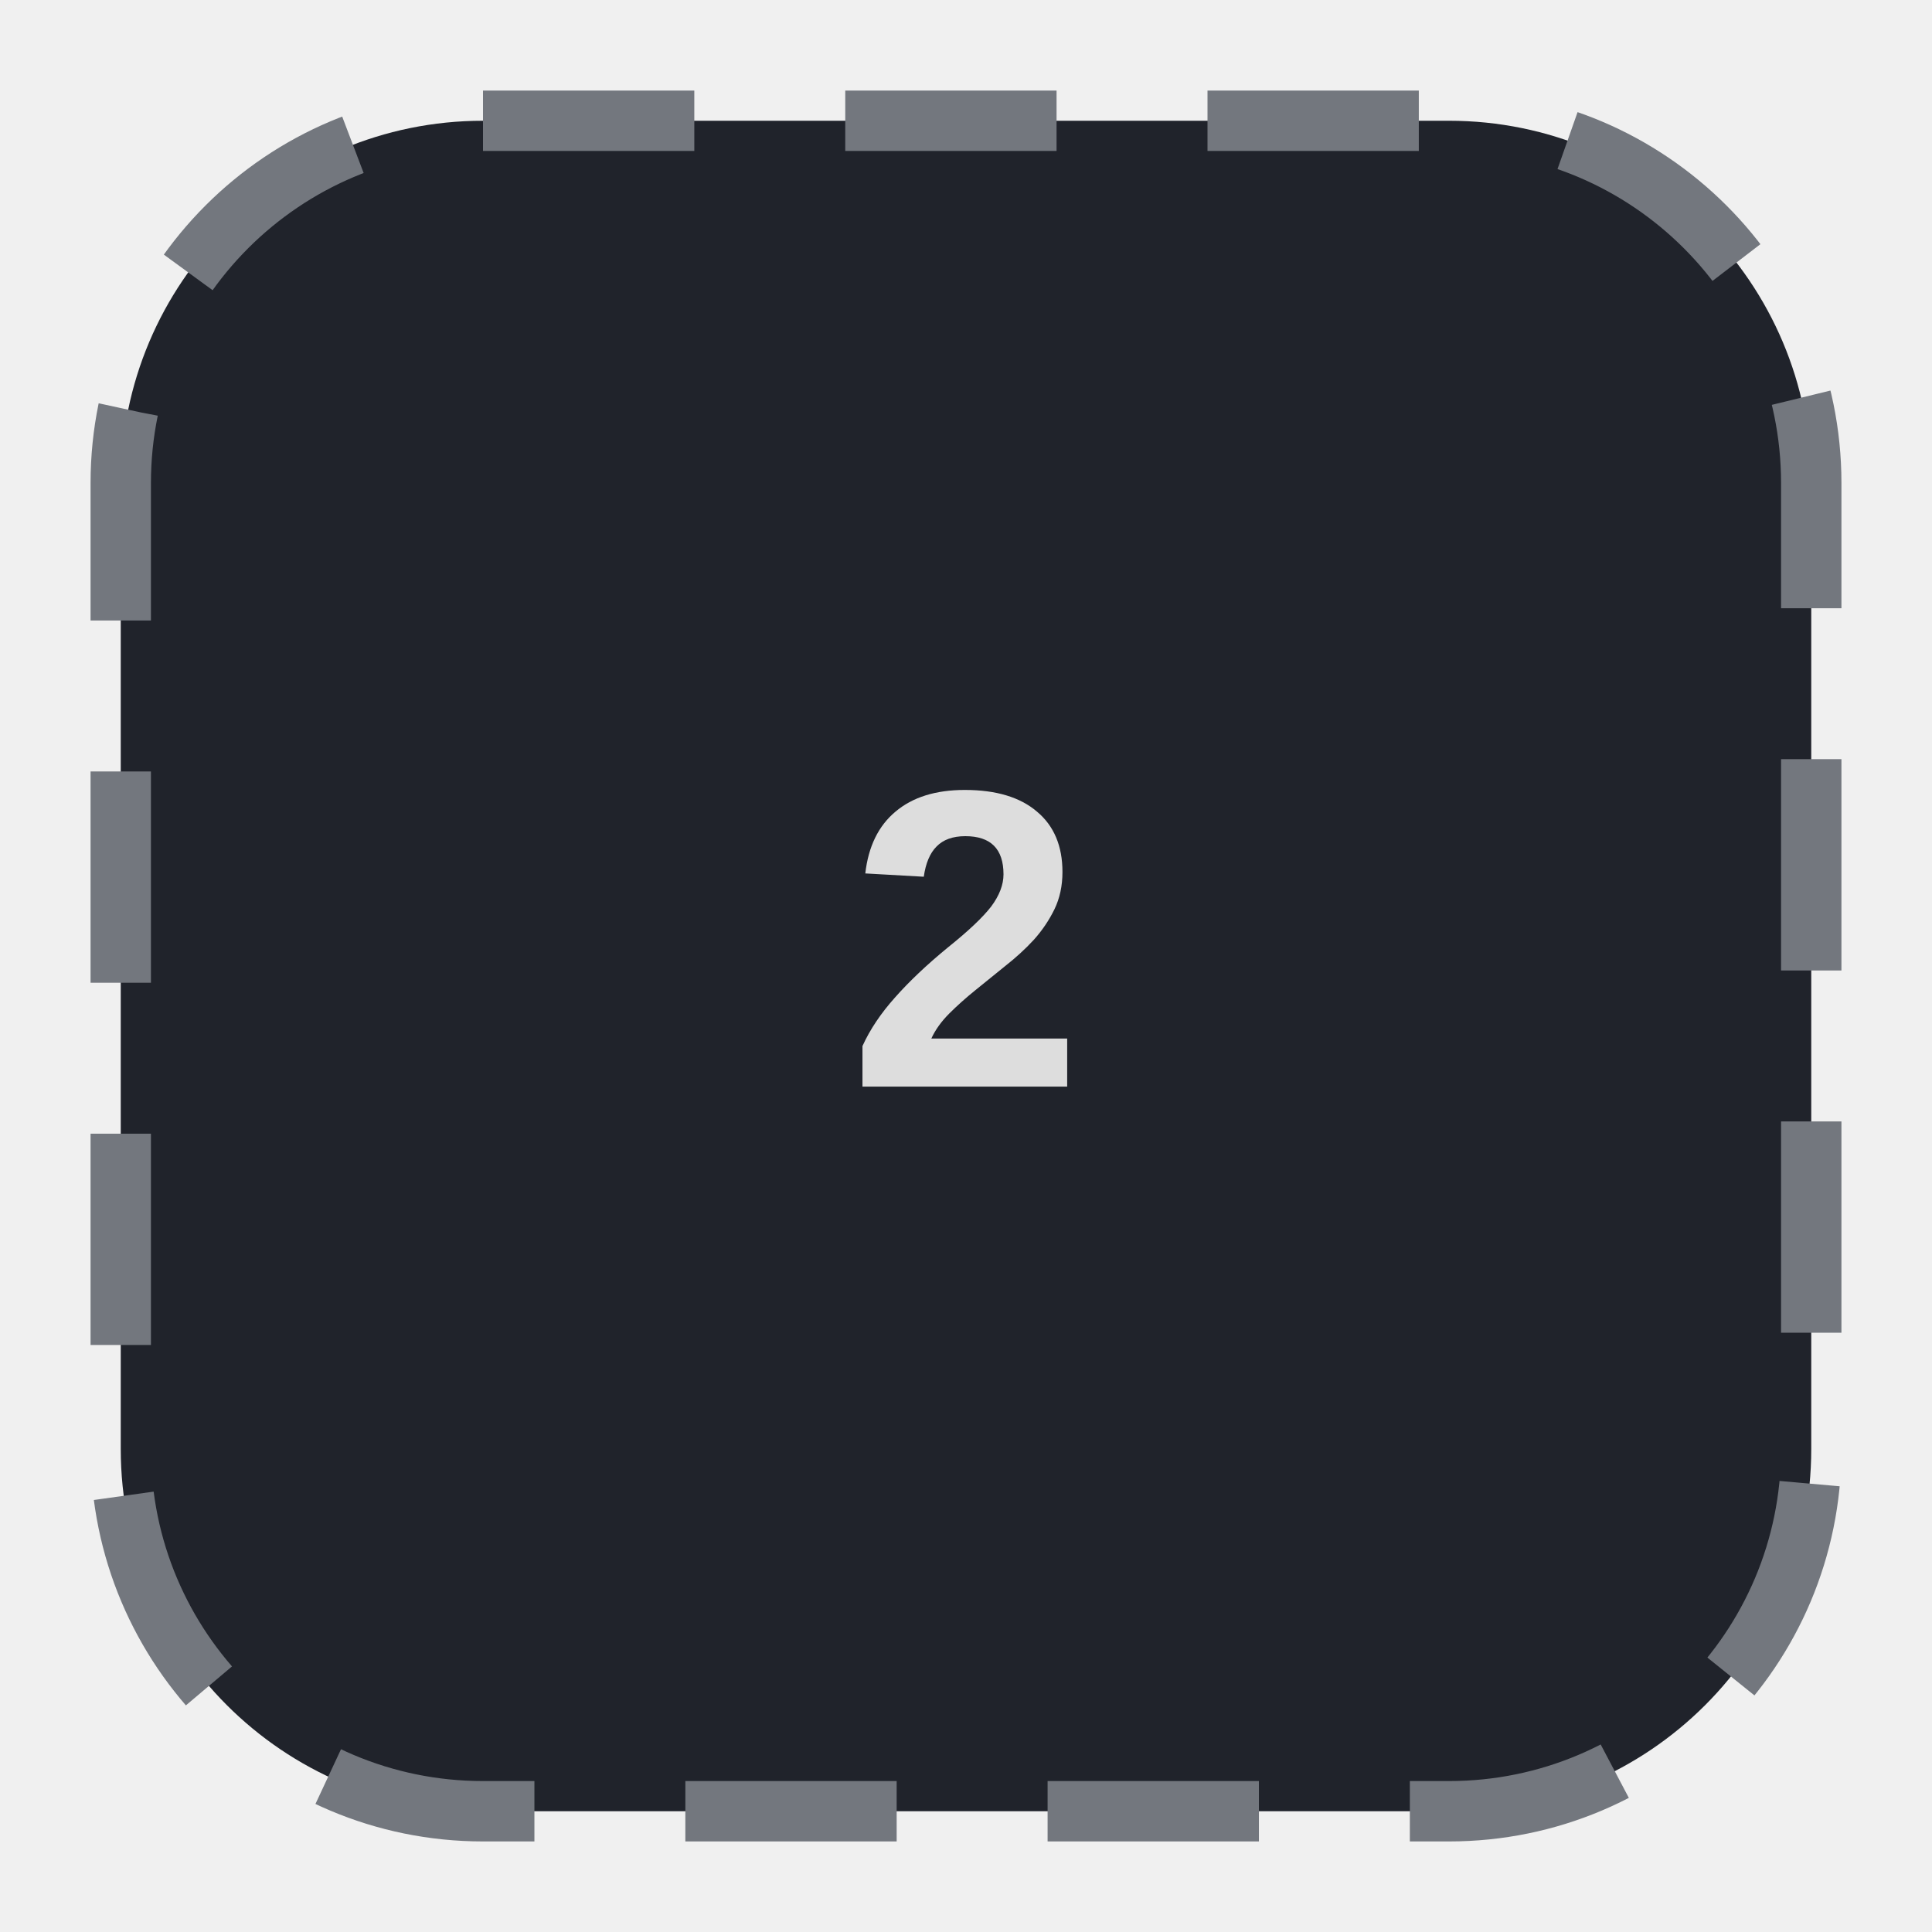
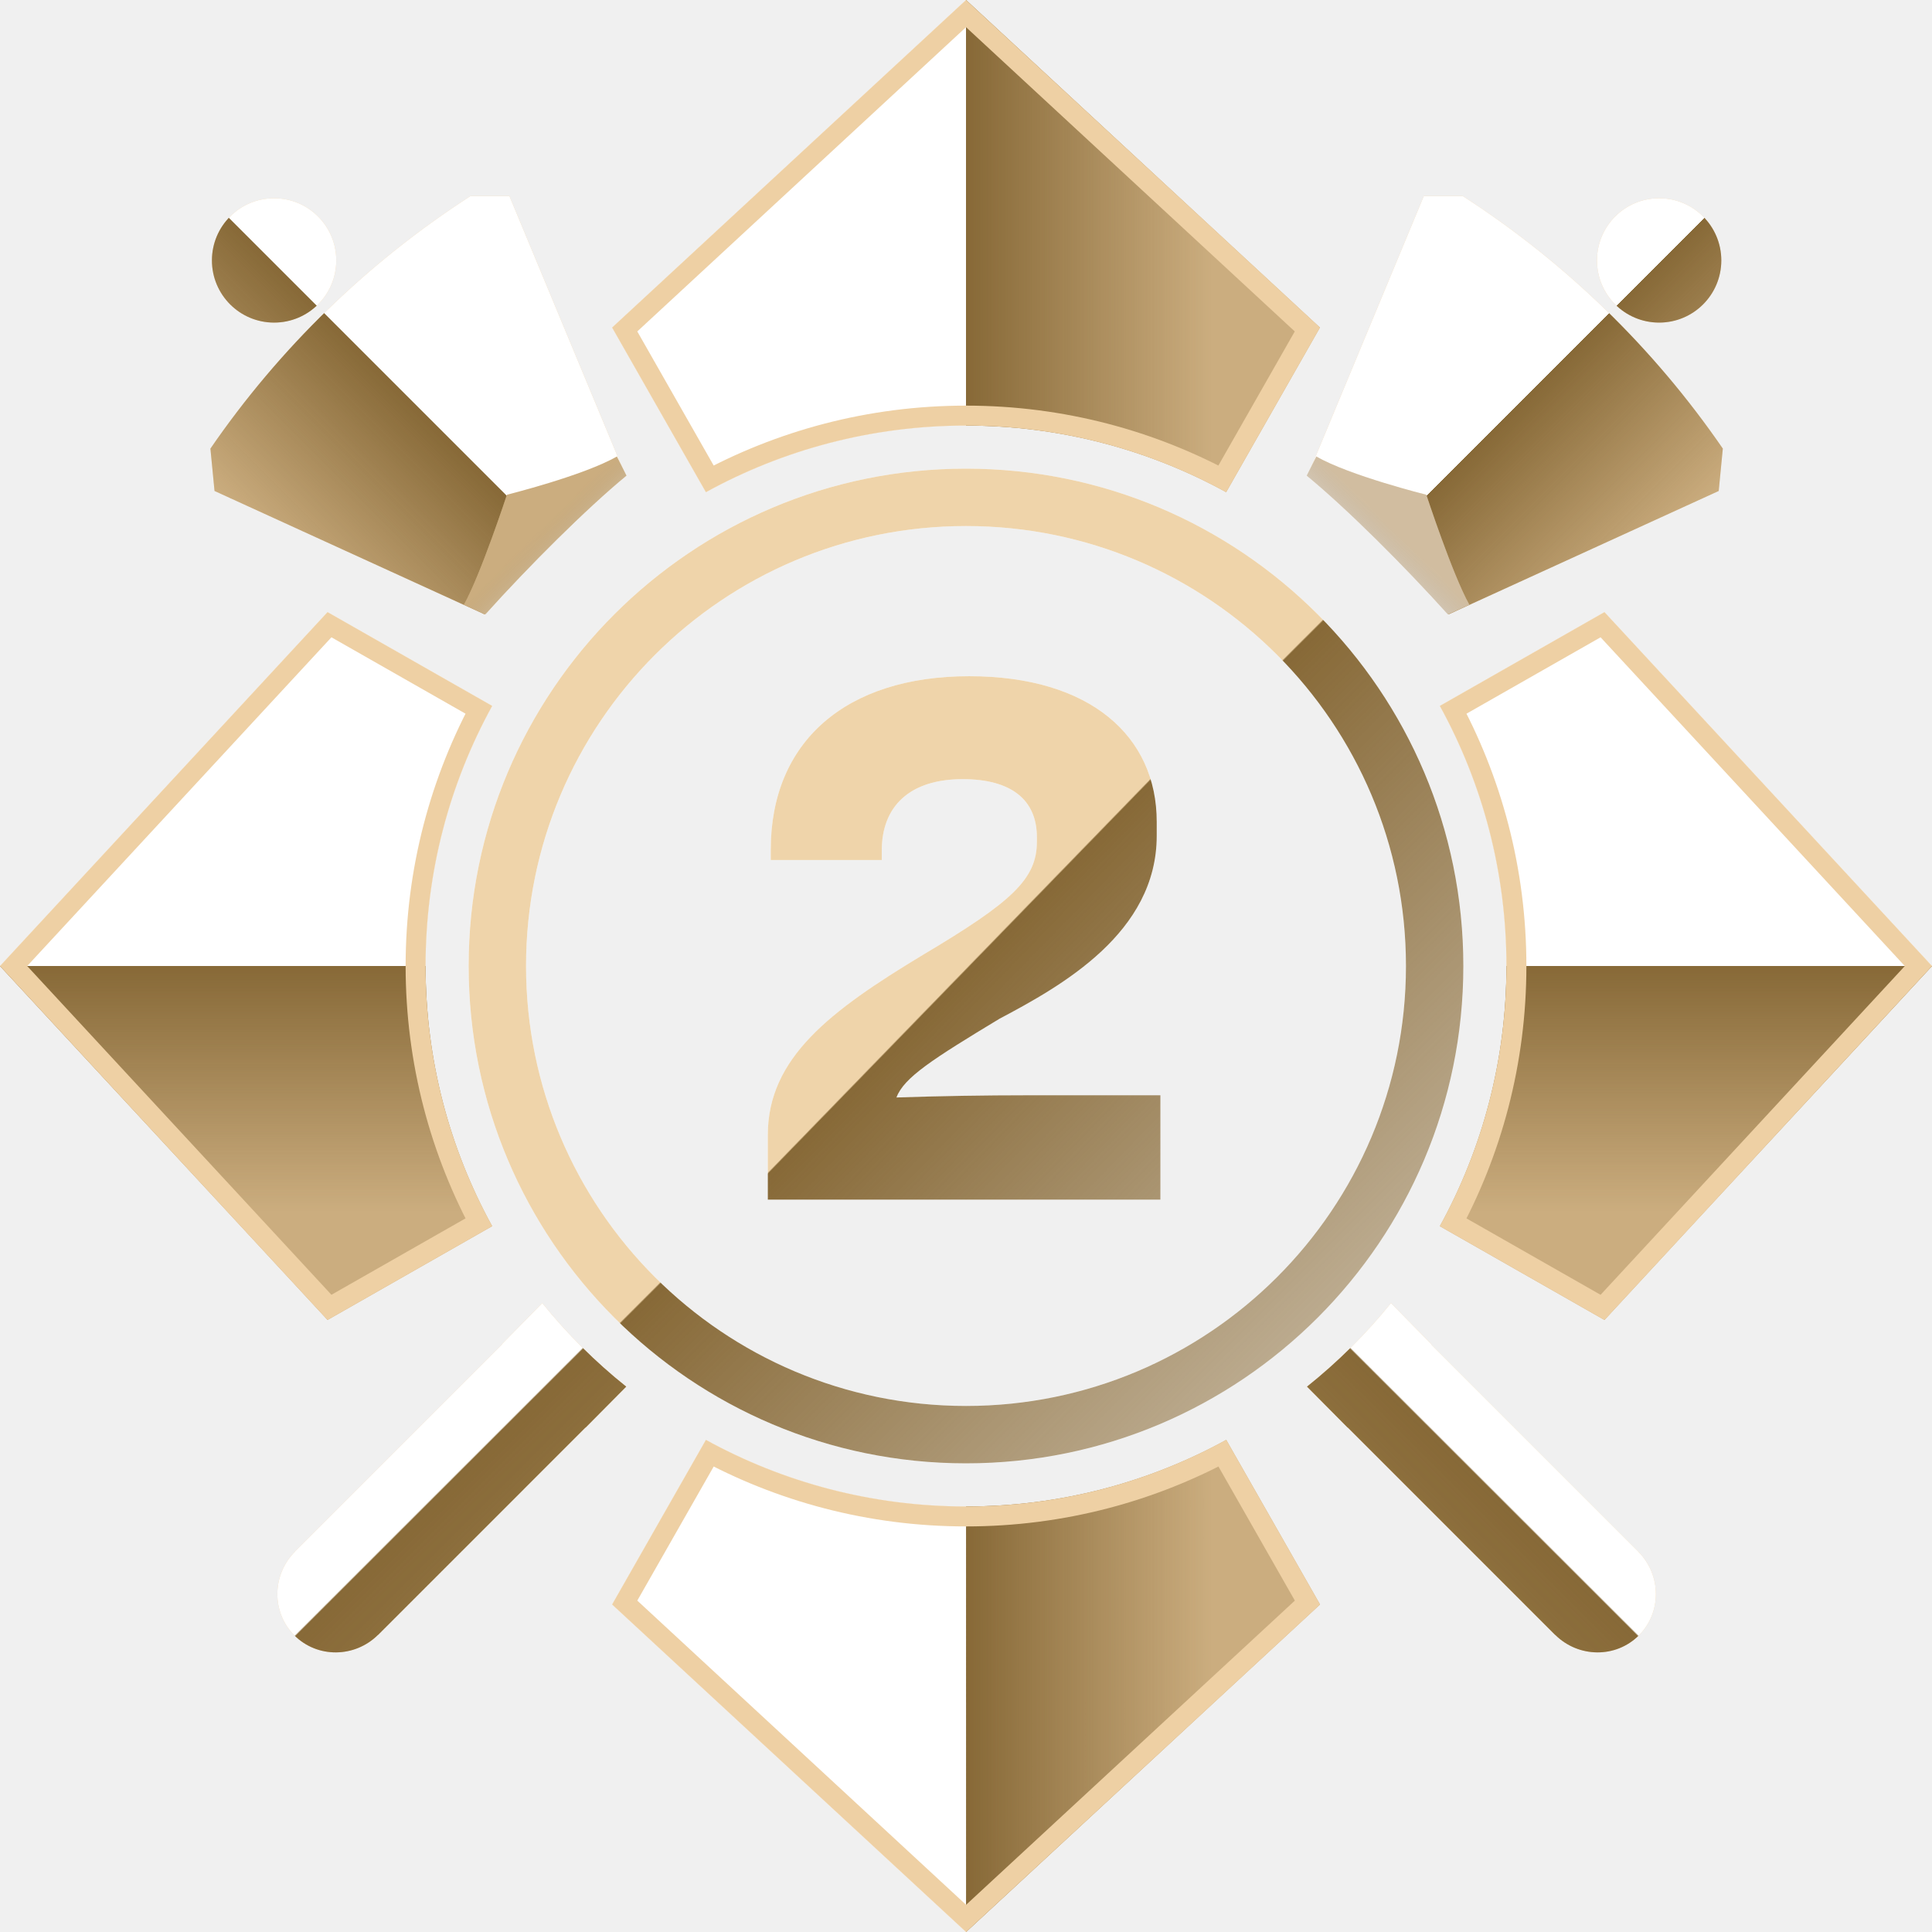
- <svg xmlns="http://www.w3.org/2000/svg" viewBox="0 0 64 64">
-   <rect x="4" y="4" width="56" height="56" rx="12" fill="#20232b" stroke="#73777e" stroke-width="2" stroke-dasharray="7 5" />
-   <text x="50%" y="50%" dominant-baseline="middle" text-anchor="middle" fill="#ddd" font-family="Arial,sans-serif" font-size="14.08" font-weight="bold">2</text>
+ <svg xmlns="http://www.w3.org/2000/svg" xmlns:xlink="http://www.w3.org/1999/xlink" width="678" height="678" viewBox="0 0 678 678" fill="none">
+   <use xlink:href="#stroke0_4272_5755" fill="#EED0A4" />
+   <use xlink:href="#stroke0_4272_5755" fill="url(#paint0_linear_4272_5755)" />
+   <mask id="stroke1_4272_5755" fill="white">
+     <use xlink:href="#stroke0_4272_5755" />
+   </mask>
+   <path d="M463.24 563.064L339.026 677.998L214.812 563.064L247.73 505.299C274.814 520.193 305.929 528.669 339.026 528.669C372.122 528.669 403.237 520.193 430.321 505.299L463.24 563.064Z" stroke-width="14" stroke="#EED0A4" mask="url(#stroke1_4272_5755)" />
+   <use xlink:href="#stroke2_4272_5755" fill="#EED0A4" />
+   <use xlink:href="#stroke2_4272_5755" fill="url(#paint1_linear_4272_5755)" />
+   <mask id="stroke3_4272_5755" fill="white">
+     <use xlink:href="#stroke2_4272_5755" />
+   </mask>
+   <path d="M172.719 247.727C157.823 274.808 149.346 305.919 149.346 339.012C149.346 372.104 157.824 403.215 172.719 430.296L114.947 463.213L0 339.012L114.947 214.812L172.719 247.727Z" stroke-width="14" stroke="#EED0A4" mask="url(#stroke3_4272_5755)" />
+   <use xlink:href="#stroke4_4272_5755" fill="#EED0A4" />
+   <use xlink:href="#stroke4_4272_5755" fill="url(#paint2_linear_4272_5755)" />
+   <mask id="stroke5_4272_5755" fill="white">
+     <use xlink:href="#stroke4_4272_5755" />
+   </mask>
+   <path d="M677.999 339.017L563.058 463.222L505.287 430.305C520.182 403.223 528.658 372.11 528.658 339.017C528.658 305.922 520.183 274.809 505.287 247.727L563.058 214.812L677.999 339.017Z" stroke-width="14" stroke="#EED0A4" mask="url(#stroke5_4272_5755)" />
+   <use xlink:href="#stroke6_4272_5755" fill="#EED0A4" />
+   <use xlink:href="#stroke6_4272_5755" fill="url(#paint3_linear_4272_5755)" />
+   <mask id="stroke7_4272_5755" fill="white">
+     <use xlink:href="#stroke6_4272_5755" />
+   </mask>
+   <path d="M463.209 114.947L430.294 172.721C403.213 157.825 372.102 149.348 339.01 149.348C305.918 149.348 274.807 157.825 247.726 172.721L214.812 114.947L339.01 0L463.209 114.947Z" stroke-width="14" stroke="#EED0A4" mask="url(#stroke7_4272_5755)" />
+   <use xlink:href="#stroke8_4272_5755" fill="white" />
+   <use xlink:href="#stroke8_4272_5755" fill="url(#paint4_linear_4272_5755)" />
+   <use xlink:href="#stroke9_4272_5755" fill="white" />
+   <use xlink:href="#stroke9_4272_5755" fill="url(#paint5_linear_4272_5755)" />
+   <use xlink:href="#stroke10_4272_5755" fill="#EED0A4" />
+   <use xlink:href="#stroke10_4272_5755" fill="url(#paint6_linear_4272_5755)" />
+   <use xlink:href="#stroke11_4272_5755" fill="#EED0A4" />
+   <use xlink:href="#stroke11_4272_5755" fill="url(#paint7_linear_4272_5755)" />
+   <use xlink:href="#stroke12_4272_5755" fill="#EED0A4" />
+   <use xlink:href="#stroke12_4272_5755" fill="url(#paint8_linear_4272_5755)" />
+   <use xlink:href="#stroke13_4272_5755" fill="#EED0A4" />
+   <use xlink:href="#stroke13_4272_5755" fill="url(#paint9_linear_4272_5755)" />
+   <use xlink:href="#stroke14_4272_5755" fill="#EED0A4" />
+   <use xlink:href="#stroke14_4272_5755" fill="url(#paint10_linear_4272_5755)" />
+   <use xlink:href="#stroke15_4272_5755" fill="#EED0A4" />
+   <use xlink:href="#stroke15_4272_5755" fill="url(#paint11_linear_4272_5755)" />
+   <use xlink:href="#stroke16_4272_5755" fill="#EED0A4" />
+   <use xlink:href="#stroke16_4272_5755" fill="url(#paint12_linear_4272_5755)" />
+   <use xlink:href="#stroke17_4272_5755" fill="#EED0A4" />
+   <use xlink:href="#stroke17_4272_5755" fill="url(#paint13_linear_4272_5755)" />
+   <defs>
+     <linearGradient id="paint0_linear_4272_5755" x1="252.58" y1="587.395" x2="425.361" y2="587.395" gradientUnits="userSpaceOnUse">
+       <stop offset="0.5" stop-color="white" />
+       <stop offset="0.501" stop-color="#876937" />
+       <stop offset="1" stop-color="#876937" stop-opacity="0.34" />
+     </linearGradient>
+     <linearGradient id="paint1_linear_4272_5755" x1="90.615" y1="252.575" x2="90.615" y2="425.337" gradientUnits="userSpaceOnUse">
+       <stop offset="0.5" stop-color="white" />
+       <stop offset="0.501" stop-color="#876937" />
+       <stop offset="1" stop-color="#876937" stop-opacity="0.34" />
+     </linearGradient>
+     <linearGradient id="paint2_linear_4272_5755" x1="587.389" y1="252.576" x2="587.389" y2="425.345" gradientUnits="userSpaceOnUse">
+       <stop offset="0.5" stop-color="white" />
+       <stop offset="0.501" stop-color="#876937" />
+       <stop offset="1" stop-color="#876937" stop-opacity="0.34" />
+     </linearGradient>
+     <linearGradient id="paint3_linear_4272_5755" x1="252.575" y1="90.615" x2="425.334" y2="90.615" gradientUnits="userSpaceOnUse">
+       <stop offset="0.5" stop-color="white" />
+       <stop offset="0.501" stop-color="#876937" />
+       <stop offset="1" stop-color="#876937" stop-opacity="0.34" />
+     </linearGradient>
+     <linearGradient id="paint4_linear_4272_5755" x1="174.5" y1="172" x2="511.454" y2="499.363" gradientUnits="userSpaceOnUse">
+       <stop offset="0.5" stop-color="#EFD4AA" />
+       <stop offset="0.501" stop-color="#876937" />
+       <stop offset="1" stop-color="#876937" stop-opacity="0.34" />
+     </linearGradient>
+     <linearGradient id="paint5_linear_4272_5755" x1="128.779" y1="185" x2="496.5" y2="552.721" gradientUnits="userSpaceOnUse">
+       <stop offset="0.5" stop-color="#EFD4AA" />
+       <stop offset="0.501" stop-color="#876937" />
+       <stop offset="1" stop-color="#876937" stop-opacity="0.34" />
+     </linearGradient>
+     <linearGradient id="paint6_linear_4272_5755" x1="427.85" y1="145.052" x2="529.426" y2="246.629" gradientUnits="userSpaceOnUse">
+       <stop offset="0.5" stop-color="white" />
+       <stop offset="0.501" stop-color="#876937" />
+       <stop offset="1" stop-color="#876937" stop-opacity="0.34" />
+     </linearGradient>
+     <linearGradient id="paint7_linear_4272_5755" x1="427.85" y1="145.052" x2="529.426" y2="246.629" gradientUnits="userSpaceOnUse">
+       <stop offset="0.5" stop-color="white" />
+       <stop offset="0.501" stop-color="#876937" />
+       <stop offset="1" stop-color="#876937" stop-opacity="0.34" />
+     </linearGradient>
+     <linearGradient id="paint8_linear_4272_5755" x1="493.831" y1="178.661" x2="471.299" y2="201.437" gradientUnits="userSpaceOnUse">
+       <stop offset="0.265" stop-color="#999999" stop-opacity="0.34" />
+       <stop offset="1" stop-color="white" />
+       <stop offset="1" stop-color="#ACACAC" />
+     </linearGradient>
+     <linearGradient id="paint9_linear_4272_5755" x1="-10.871" y1="334.293" x2="342.816" y2="688.311" gradientUnits="userSpaceOnUse">
+       <stop offset="0.5" stop-color="white" />
+       <stop offset="0.501" stop-color="#876937" />
+       <stop offset="1" stop-color="#876937" stop-opacity="0.34" />
+     </linearGradient>
+     <linearGradient id="paint10_linear_4272_5755" x1="250.585" y1="145.052" x2="149.009" y2="246.629" gradientUnits="userSpaceOnUse">
+       <stop offset="0.5" stop-color="white" />
+       <stop offset="0.501" stop-color="#876937" />
+       <stop offset="1" stop-color="#876937" stop-opacity="0.34" />
+     </linearGradient>
+     <linearGradient id="paint11_linear_4272_5755" x1="250.585" y1="145.052" x2="149.009" y2="246.629" gradientUnits="userSpaceOnUse">
+       <stop offset="0.5" stop-color="white" />
+       <stop offset="0.501" stop-color="#876937" />
+       <stop offset="1" stop-color="#876937" stop-opacity="0.34" />
+     </linearGradient>
+     <linearGradient id="paint12_linear_4272_5755" x1="184.603" y1="178.661" x2="207.136" y2="201.437" gradientUnits="userSpaceOnUse">
+       <stop offset="0.265" stop-color="#876937" stop-opacity="0.34" />
+       <stop offset="1" stop-color="white" />
+       <stop offset="1" stop-color="#876937" />
+     </linearGradient>
+     <linearGradient id="paint13_linear_4272_5755" x1="689.306" y1="334.293" x2="335.619" y2="688.311" gradientUnits="userSpaceOnUse">
+       <stop offset="0.5" stop-color="white" />
+       <stop offset="0.501" stop-color="#876937" />
+       <stop offset="1" stop-color="#876937" stop-opacity="0.34" />
+     </linearGradient>
+     <path id="stroke0_4272_5755" d="M463.24 563.064L339.026 677.998L214.812 563.064L247.73 505.299C274.814 520.193 305.929 528.669 339.026 528.669C372.122 528.669 403.237 520.193 430.321 505.299L463.24 563.064Z" />
+     <path id="stroke2_4272_5755" d="M172.719 247.727C157.823 274.808 149.346 305.919 149.346 339.012C149.346 372.104 157.824 403.215 172.719 430.296L114.947 463.213L0 339.012L114.947 214.812L172.719 247.727Z" />
+     <path id="stroke4_4272_5755" d="M677.999 339.017L563.058 463.222L505.287 430.305C520.182 403.223 528.658 372.11 528.658 339.017C528.658 305.922 520.183 274.809 505.287 247.727L563.058 214.812L677.999 339.017Z" />
+     <path id="stroke6_4272_5755" d="M463.209 114.947L430.294 172.721C403.213 157.825 372.102 149.348 339.01 149.348C305.918 149.348 274.807 157.825 247.726 172.721L214.812 114.947L339.01 0L463.209 114.947Z" />
+     <path id="stroke8_4272_5755" d="M269.45 398.296C269.45 371.206 291.38 354.694 323.888 335.086C355.106 316.51 363.878 308.512 363.878 295.354V293.806C363.878 280.648 354.848 273.424 337.82 273.424C319.244 273.424 309.44 282.97 309.44 298.45V301.804H270.482V298.192C270.482 260.266 296.798 237.304 340.142 237.304C382.712 237.304 405.932 258.46 405.932 288.388V293.29C405.932 327.346 372.65 345.922 350.72 357.532C327.242 371.722 317.18 378.172 314.6 385.138C330.08 384.622 345.56 384.364 361.04 384.364H407.222V421H269.45V398.296Z" />
+     <path id="stroke9_4272_5755" d="M493.395 338.999C493.395 253.729 424.27 184.603 339 184.603C253.729 184.603 184.604 253.729 184.604 338.999C184.604 424.27 253.729 493.395 339 493.395V513.533C242.607 513.533 164.465 435.392 164.465 338.999C164.465 242.607 242.607 164.465 339 164.465C435.392 164.465 513.534 242.607 513.534 338.999C513.534 435.392 435.392 513.533 339 513.533V493.395C424.27 493.395 493.395 424.27 493.395 338.999Z" />
+     <path id="stroke10_4272_5755" d="M458.897 166.913C468.966 174.465 490.783 195.443 508.404 215.582L603.153 172.297L604.593 157.429C580.364 122.192 549.309 92.014 513.332 68.807H499.662L458.897 166.913Z" />
+     <path id="stroke11_4272_5755" d="M560.429 91.394C560.429 103.443 570.196 113.21 582.245 113.21C594.295 113.21 604.062 103.443 604.062 91.394C604.062 79.345 594.295 69.577 582.245 69.577C570.196 69.577 560.429 79.345 560.429 91.394Z" />
+     <path id="stroke12_4272_5755" d="M458.589 166.913C472.853 178.661 492.992 198.799 508.096 215.582L515.648 212.225C509.774 201.777 500.544 173.626 500.544 173.626C500.544 173.626 473.571 166.913 461.945 160.2L458.589 166.913Z" />
+     <path id="stroke13_4272_5755" d="M176.098 471.744C176.121 471.772 176.147 471.799 176.17 471.827L103.482 544.515L103.504 544.535C95.36 552.73 95.266 565.865 103.305 573.905C111.345 581.945 124.48 581.85 132.676 573.707L132.695 573.728L205.47 500.952C205.483 500.963 205.496 500.975 205.509 500.986L219.764 486.612C208.907 477.943 199.021 468.109 190.3 457.295L176.098 471.744Z" />
+     <path id="stroke14_4272_5755" d="M219.538 166.913C209.469 174.465 187.652 195.443 170.031 215.582L75.282 172.297L73.841 157.429C98.071 122.192 129.126 92.014 165.102 68.807H178.772L219.538 166.913Z" />
+     <path id="stroke15_4272_5755" d="M118.006 91.394C118.006 103.443 108.238 113.21 96.189 113.21C84.14 113.21 74.372 103.443 74.372 91.394C74.372 79.345 84.14 69.577 96.189 69.577C108.238 69.577 118.006 79.345 118.006 91.394Z" />
+     <path id="stroke16_4272_5755" d="M219.846 166.913C205.581 178.661 185.443 198.799 170.339 215.582L162.787 212.225C168.66 201.777 177.891 173.626 177.891 173.626C177.891 173.626 204.863 166.913 216.49 160.2L219.846 166.913Z" />
+     <path id="stroke17_4272_5755" d="M502.337 471.744C502.313 471.772 502.288 471.799 502.265 471.827L574.952 544.515L574.931 544.535C583.074 552.73 583.169 565.865 575.129 573.905C567.09 581.945 553.955 581.85 545.759 573.707L545.739 573.728L472.965 500.952C472.951 500.963 472.939 500.975 472.925 500.986L458.67 486.612C469.527 477.943 479.414 468.109 488.134 457.295L502.337 471.744Z" />
+   </defs>
</svg>
